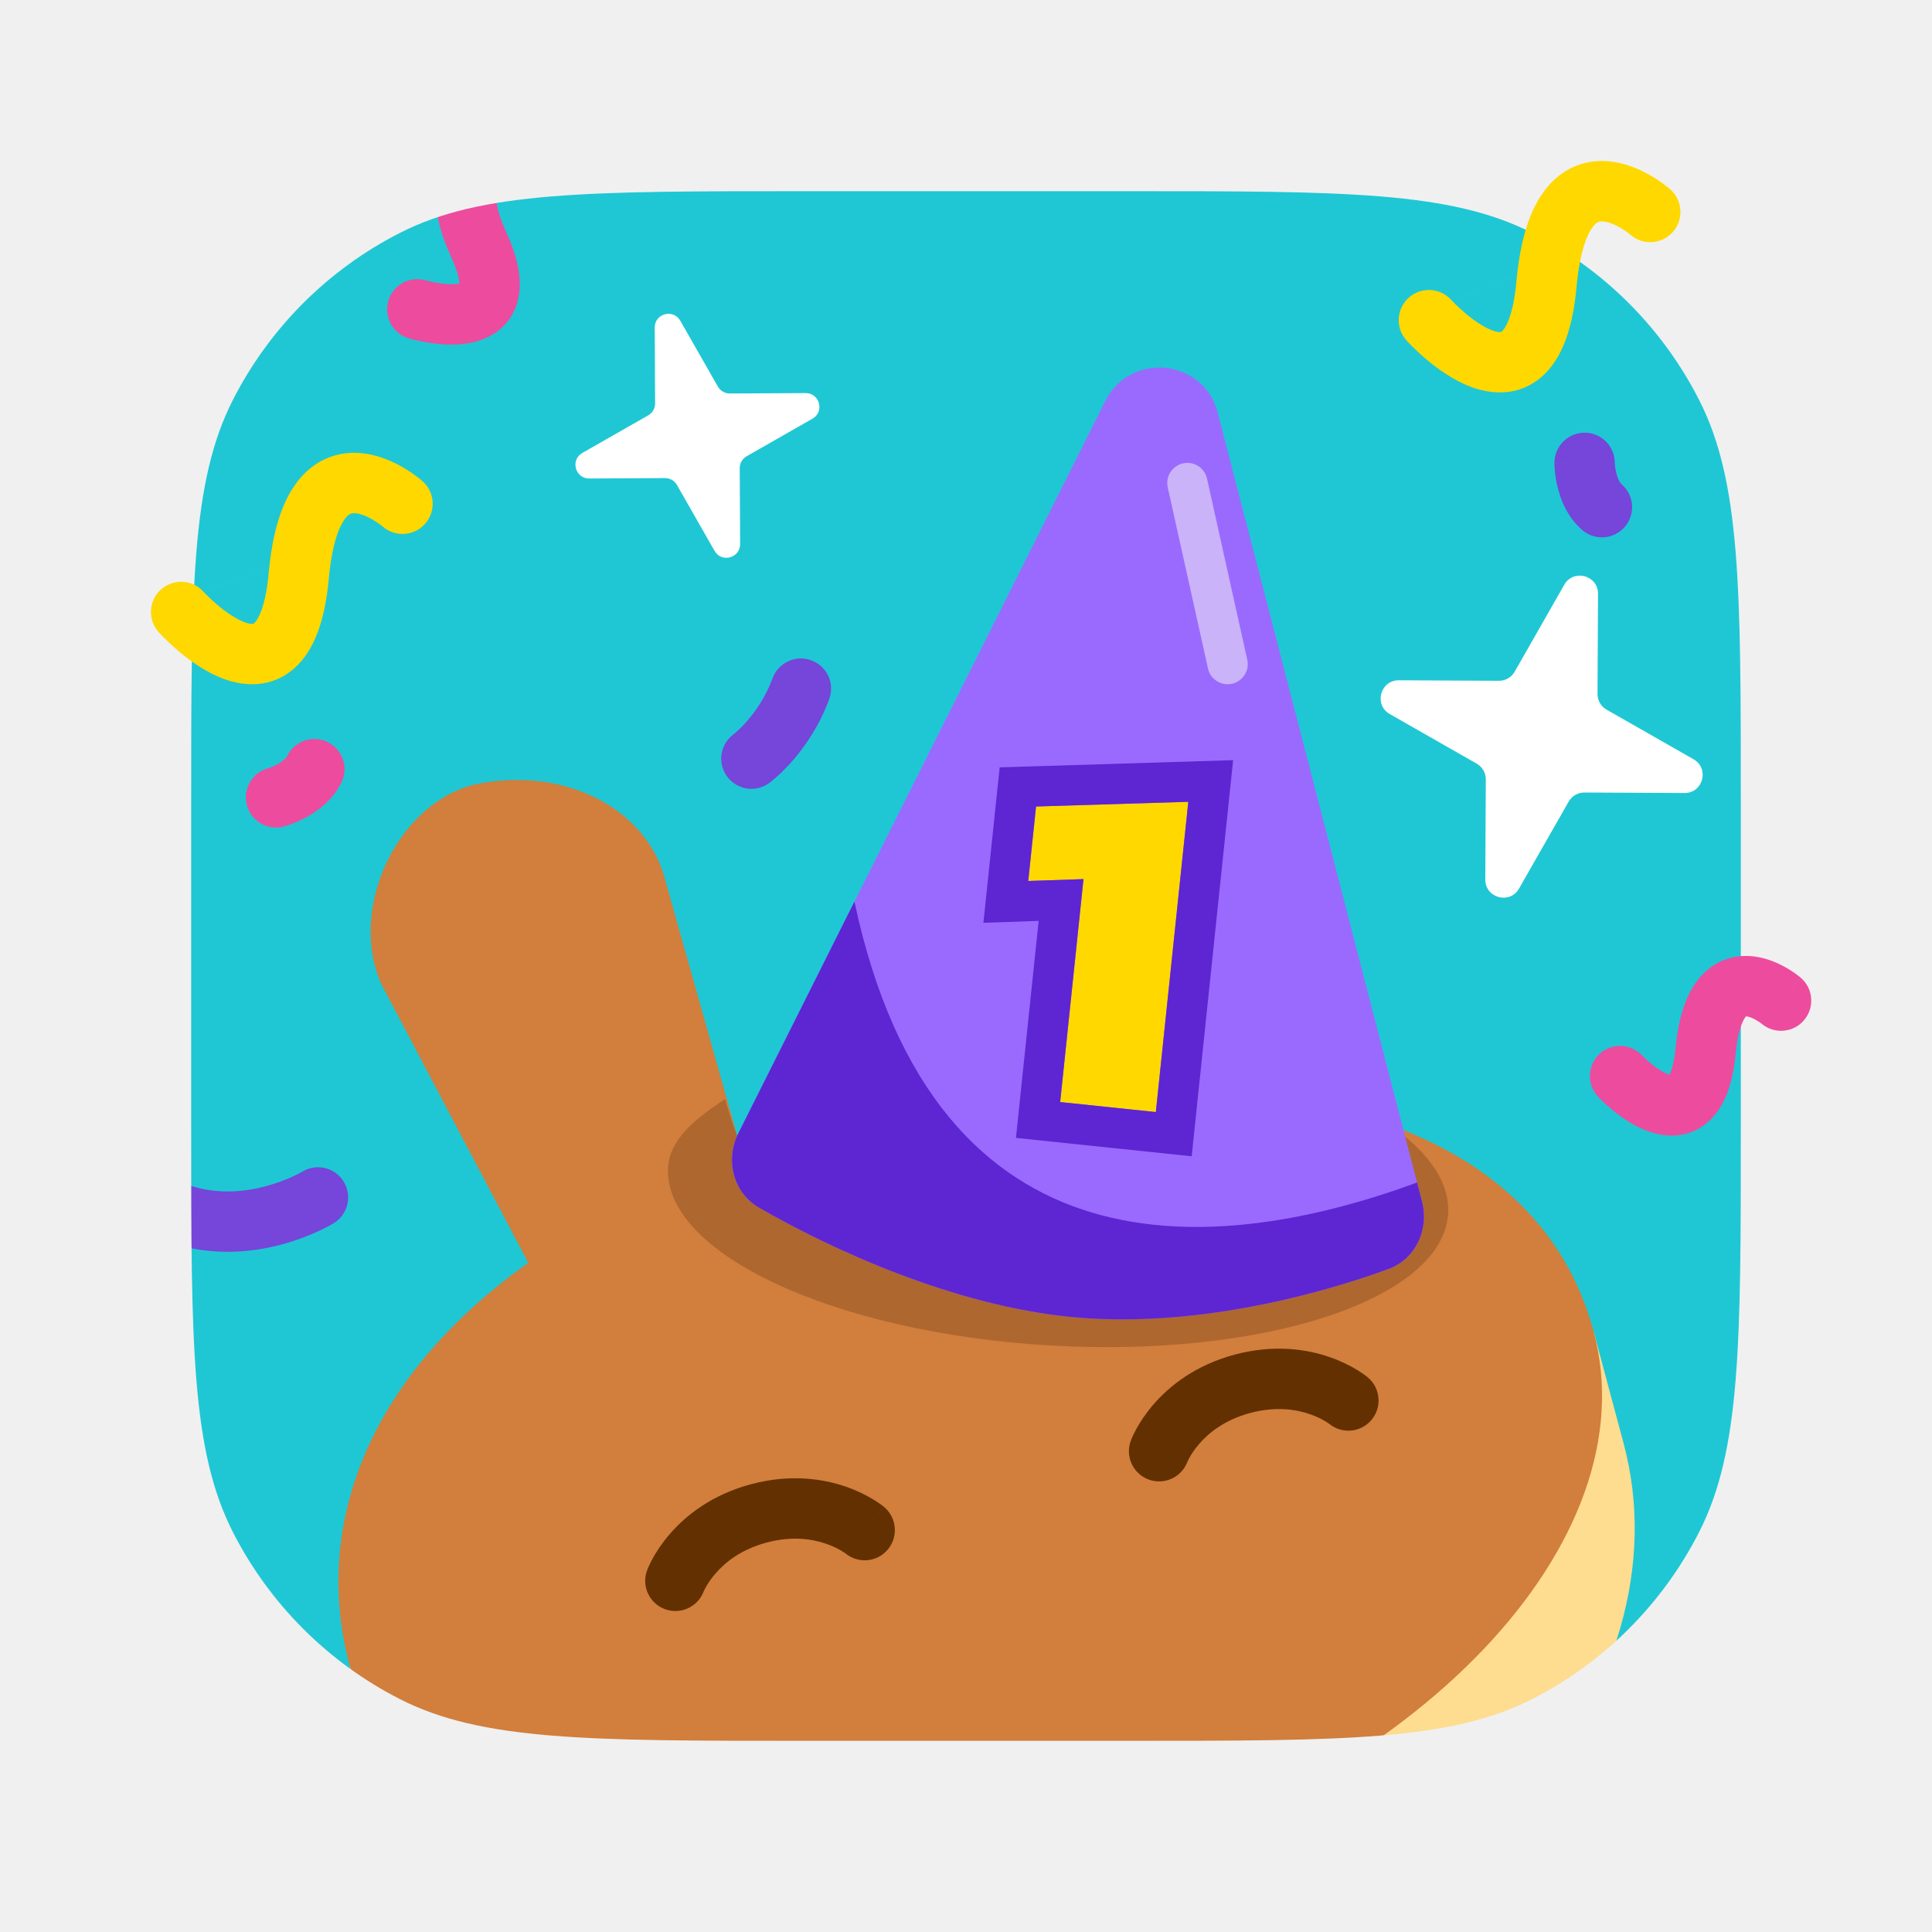
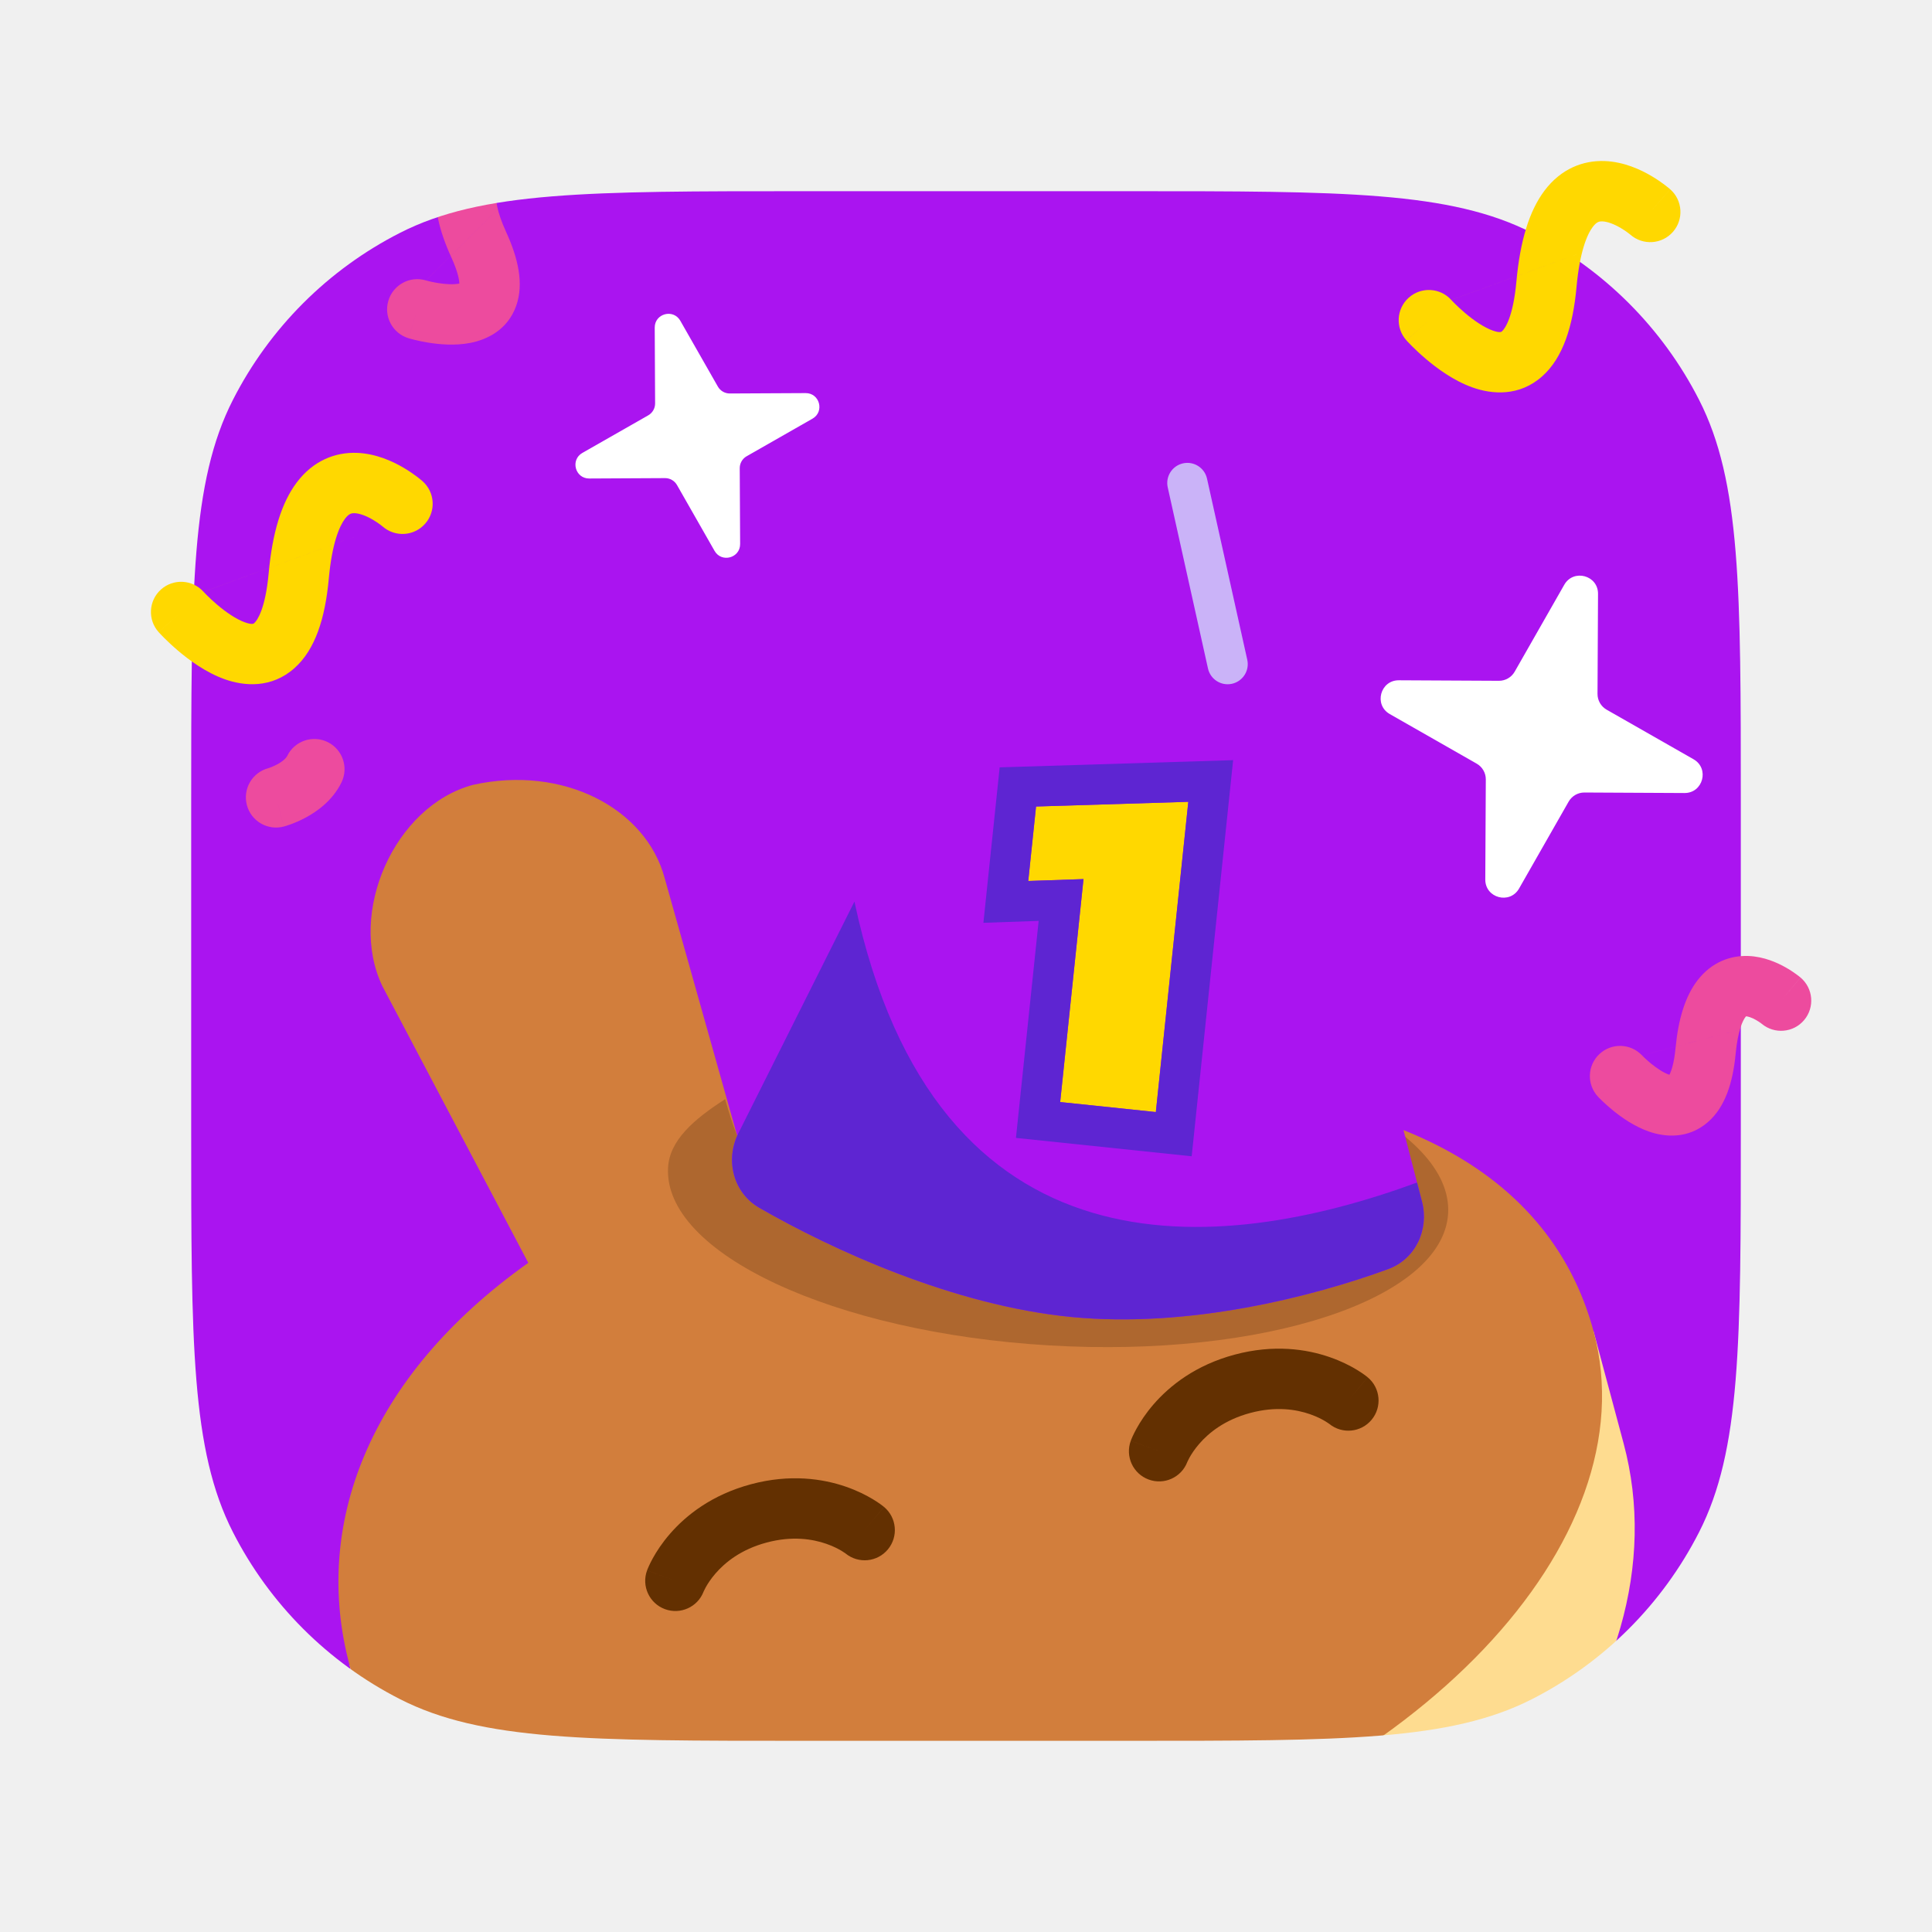
<svg xmlns="http://www.w3.org/2000/svg" width="192" height="192" fill="none" viewBox="0 0 192 192">
  <mask id="mask0" width="154" height="154" x="19" y="19" maskUnits="userSpaceOnUse" style="mask-type:alpha">
    <path fill="#EFF3F5" d="M19 79.8C19 58.518 19 47.877 23.142 39.748C26.785 32.598 32.598 26.785 39.748 23.142C47.877 19 58.518 19 79.8 19H112.2C133.482 19 144.123 19 152.252 23.142C159.402 26.785 165.215 32.598 168.858 39.748C173 47.877 173 58.518 173 79.8V112.2C173 133.482 173 144.123 168.858 152.252C165.215 159.402 159.402 165.215 152.252 168.858C144.123 173 133.482 173 112.2 173H79.8C58.518 173 47.877 173 39.748 168.858C32.598 165.215 26.785 159.402 23.142 152.252C19 144.123 19 133.482 19 112.2V79.8Z" />
  </mask>
  <g mask="url(#mask0)">
-     <path fill="#1FC7D4" d="M6 6H186V186H6V6Z" />
+     <path fill="#AA14F0" d="M6 6H186V186H6V6Z" />
    <path fill="#FEDC90" d="M161.351 143.439C167.804 167.523 145.358 194.463 111.216 203.611C77.073 212.76 44.164 200.652 37.711 176.568L34.736 165.468L158.377 132.339L161.351 143.439Z" />
    <path fill="#D27E3C" fill-rule="evenodd" d="M38 98C34.513 90.715 39.198 80.091 47 78C56 75.997 64.203 80.363 66.048 87.248L74 115.5C78.059 113.82 81.956 112.324 86.434 111.124C90.808 109.952 95.15 109.086 99.408 108.511L97.5 101.5C95.655 94.615 98 88.546 107.5 86C115.302 83.909 121.877 88.447 122.5 96.5L122.5 108.511C142.261 110.296 154.69 118.578 158.377 132.339C163.967 153.203 140.822 177.534 106.679 186.682C72.537 195.831 40.327 186.333 34.736 165.468C31.068 151.778 36.436 136.907 52.5 125.5L38 98Z" clip-rule="evenodd" />
    <path fill="#AE672F" d="M143.912 120.602C143.409 129.106 125.647 134.972 104.24 133.703C82.834 132.435 65.889 124.512 66.393 116.008C66.552 113.336 68.922 111.246 72.066 109.234C72.066 109.234 73.585 114.889 74.601 114.888C81.43 113.089 96.703 102.352 106.065 102.906C127.472 104.175 144.416 112.097 143.912 120.602Z" />
-     <path fill="#7645D9" fill-rule="evenodd" d="M34.156 117.431C35.022 118.843 34.58 120.69 33.168 121.557L31.599 119C33.168 121.557 33.167 121.557 33.166 121.558L33.164 121.559L33.159 121.562L33.147 121.57L33.115 121.589C33.091 121.603 33.059 121.622 33.02 121.644C32.943 121.689 32.838 121.749 32.708 121.82C32.446 121.961 32.08 122.15 31.622 122.362C30.71 122.783 29.415 123.302 27.85 123.712C24.74 124.527 20.372 124.954 15.841 123.082C13.61 122.16 11.944 120.949 10.811 119.484C9.662 118.001 9.188 116.422 9.092 114.998C9 113.611 9.267 112.415 9.535 111.594C9.672 111.176 9.816 110.833 9.932 110.582C9.991 110.456 10.044 110.351 10.086 110.27C10.107 110.23 10.126 110.195 10.142 110.166L10.163 110.128L10.172 110.112L10.177 110.105L10.178 110.101C10.179 110.1 10.18 110.098 12.778 111.598L10.18 110.098C11.009 108.663 12.843 108.172 14.278 109C15.7 109.821 16.196 111.63 15.399 113.059C15.395 113.067 15.386 113.084 15.374 113.11C15.342 113.179 15.29 113.299 15.239 113.457C15.131 113.788 15.052 114.193 15.079 114.598C15.104 114.966 15.215 115.372 15.555 115.811C15.909 116.269 16.634 116.917 18.132 117.536C21.06 118.746 23.997 118.519 26.33 117.908C27.485 117.605 28.445 117.22 29.107 116.914C29.436 116.762 29.687 116.632 29.846 116.546C29.926 116.503 29.982 116.471 30.013 116.453L30.04 116.437L30.036 116.439L30.033 116.441M34.156 117.431C33.291 116.022 31.451 115.579 30.041 116.437L34.156 117.431ZM30.041 116.437C30.038 116.438 30.034 116.44 30.031 116.442L30.041 116.437Z" clip-rule="evenodd" />
-     <path fill="#7645D9" fill-rule="evenodd" d="M74.674 75.391C76.451 77.808 76.452 77.807 76.453 77.807L76.455 77.805L76.458 77.803L76.466 77.797L76.486 77.782C76.501 77.771 76.519 77.757 76.54 77.741C76.582 77.709 76.635 77.667 76.7 77.615C76.828 77.511 77 77.368 77.205 77.184C77.615 76.819 78.161 76.291 78.763 75.603C79.961 74.231 81.414 72.182 82.409 69.472C82.98 67.917 82.182 66.193 80.627 65.622C79.072 65.051 77.348 65.849 76.777 67.404C76.093 69.265 75.087 70.692 74.245 71.654C73.827 72.132 73.459 72.486 73.208 72.71C73.084 72.821 72.989 72.899 72.934 72.944C72.907 72.966 72.889 72.98 72.882 72.985C72.882 72.985 72.882 72.985 72.882 72.985C72.882 72.985 72.882 72.985 72.882 72.985C71.56 73.97 71.28 75.838 72.257 77.168C73.239 78.503 75.117 78.789 76.451 77.808L74.674 75.391Z" clip-rule="evenodd" />
+     <path fill="#AA14F0" fill-rule="evenodd" d="M34.156 117.431C35.022 118.843 34.58 120.69 33.168 121.557L31.599 119C33.168 121.557 33.167 121.557 33.166 121.558L33.164 121.559L33.159 121.562L33.147 121.57L33.115 121.589C33.091 121.603 33.059 121.622 33.02 121.644C32.943 121.689 32.838 121.749 32.708 121.82C32.446 121.961 32.08 122.15 31.622 122.362C30.71 122.783 29.415 123.302 27.85 123.712C24.74 124.527 20.372 124.954 15.841 123.082C13.61 122.16 11.944 120.949 10.811 119.484C9.662 118.001 9.188 116.422 9.092 114.998C9 113.611 9.267 112.415 9.535 111.594C9.672 111.176 9.816 110.833 9.932 110.582C9.991 110.456 10.044 110.351 10.086 110.27C10.107 110.23 10.126 110.195 10.142 110.166L10.163 110.128L10.172 110.112L10.177 110.105L10.178 110.101C10.179 110.1 10.18 110.098 12.778 111.598L10.18 110.098C11.009 108.663 12.843 108.172 14.278 109C15.7 109.821 16.196 111.63 15.399 113.059C15.395 113.067 15.386 113.084 15.374 113.11C15.342 113.179 15.29 113.299 15.239 113.457C15.131 113.788 15.052 114.193 15.079 114.598C15.104 114.966 15.215 115.372 15.555 115.811C15.909 116.269 16.634 116.917 18.132 117.536C21.06 118.746 23.997 118.519 26.33 117.908C27.485 117.605 28.445 117.22 29.107 116.914C29.436 116.762 29.687 116.632 29.846 116.546C29.926 116.503 29.982 116.471 30.013 116.453L30.04 116.437L30.036 116.439L30.033 116.441M34.156 117.431C33.291 116.022 31.451 115.579 30.041 116.437L34.156 117.431ZM30.041 116.437C30.038 116.438 30.034 116.44 30.031 116.442L30.041 116.437Z" clip-rule="evenodd" />
+     <path fill="#AA14F0" fill-rule="evenodd" d="M74.674 75.391C76.451 77.808 76.452 77.807 76.453 77.807L76.455 77.805L76.458 77.803L76.466 77.797L76.486 77.782C76.501 77.771 76.519 77.757 76.54 77.741C76.582 77.709 76.635 77.667 76.7 77.615C76.828 77.511 77 77.368 77.205 77.184C77.615 76.819 78.161 76.291 78.763 75.603C79.961 74.231 81.414 72.182 82.409 69.472C82.98 67.917 82.182 66.193 80.627 65.622C79.072 65.051 77.348 65.849 76.777 67.404C76.093 69.265 75.087 70.692 74.245 71.654C73.827 72.132 73.459 72.486 73.208 72.71C73.084 72.821 72.989 72.899 72.934 72.944C72.907 72.966 72.889 72.98 72.882 72.985C72.882 72.985 72.882 72.985 72.882 72.985C72.882 72.985 72.882 72.985 72.882 72.985C71.56 73.97 71.28 75.838 72.257 77.168C73.239 78.503 75.117 78.789 76.451 77.808L74.674 75.391Z" clip-rule="evenodd" />
    <path fill="#ED4B9E" fill-rule="evenodd" d="M51.066 19.203C52.688 19.484 54.235 18.403 54.529 16.78C54.823 15.149 53.74 13.589 52.109 13.295L51.576 16.247C52.109 13.295 52.108 13.294 52.106 13.294L52.103 13.293L52.096 13.292L52.079 13.289L52.036 13.282C52.004 13.277 51.962 13.27 51.914 13.263C51.816 13.249 51.687 13.232 51.531 13.216C51.223 13.185 50.797 13.155 50.302 13.161C49.377 13.171 47.912 13.305 46.528 14.04C44.982 14.86 43.699 16.359 43.385 18.601C43.101 20.626 43.653 22.948 44.852 25.574C45.52 27.036 45.638 27.83 45.65 28.176C45.633 28.18 45.615 28.184 45.596 28.187C45.073 28.289 44.309 28.255 43.52 28.127C43.157 28.069 42.844 27.999 42.626 27.946C42.518 27.919 42.435 27.898 42.385 27.884C42.36 27.877 42.343 27.872 42.336 27.87L42.336 27.87M42.331 27.868C42.33 27.868 42.33 27.868 42.33 27.868L42.333 27.869L42.336 27.87C42.334 27.869 42.332 27.869 42.331 27.868M42.331 27.868C40.748 27.394 39.078 28.29 38.599 29.872C38.118 31.458 39.015 33.133 40.6 33.613L41.47 30.742C40.6 33.613 40.601 33.614 40.602 33.614L40.605 33.615L40.61 33.616L40.624 33.62L40.664 33.632C40.696 33.641 40.737 33.653 40.788 33.667C40.889 33.695 41.029 33.732 41.199 33.774C41.537 33.857 42.01 33.961 42.562 34.05C43.605 34.219 45.19 34.379 46.743 34.077C48.336 33.766 50.45 32.821 51.308 30.366C52.067 28.193 51.499 25.683 50.31 23.08C49.317 20.909 49.272 19.823 49.327 19.433C49.344 19.31 49.343 19.316 49.342 19.328C49.342 19.333 49.341 19.34 49.341 19.339C49.504 19.253 49.86 19.166 50.369 19.16C50.591 19.158 50.786 19.171 50.918 19.185C50.983 19.192 51.03 19.198 51.053 19.201C51.059 19.202 51.063 19.203 51.066 19.203C51.066 19.203 51.066 19.203 51.066 19.203M45.857 28.115C45.856 28.115 45.85 28.117 45.841 28.123C45.853 28.118 45.857 28.115 45.857 28.115Z" clip-rule="evenodd" />
    <path fill="#ED4B9E" fill-rule="evenodd" d="M26.635 76.349C25.048 76.787 24.109 78.424 24.536 80.017C24.965 81.618 26.61 82.568 28.21 82.139L27.433 79.241C28.21 82.139 28.211 82.139 28.212 82.138L28.217 82.137L28.226 82.135L28.245 82.129L28.298 82.114C28.338 82.103 28.389 82.087 28.45 82.068C28.571 82.031 28.732 81.977 28.923 81.907C29.301 81.768 29.816 81.555 30.381 81.251C31.436 80.684 33.031 79.605 33.935 77.757C34.663 76.269 34.046 74.472 32.558 73.744C31.07 73.016 29.273 73.632 28.545 75.121C28.446 75.324 28.137 75.646 27.54 75.967C27.278 76.108 27.03 76.21 26.851 76.276C26.764 76.308 26.698 76.33 26.662 76.341C26.648 76.345 26.639 76.348 26.635 76.349Z" clip-rule="evenodd" />
  </g>
-   <path fill="#7645D9" fill-rule="evenodd" d="M160.476 45.977C160.463 44.331 159.125 43 157.476 43C155.819 43 154.476 44.343 154.476 46L157.476 46C154.476 46 154.476 46.001 154.476 46.002L154.476 46.008L154.476 46.016L154.476 46.037L154.477 46.091C154.477 46.133 154.479 46.187 154.482 46.25C154.487 46.377 154.496 46.546 154.515 46.749C154.551 47.15 154.624 47.703 154.771 48.327C155.046 49.493 155.675 51.312 157.227 52.664C158.476 53.752 160.371 53.622 161.459 52.373C162.548 51.123 162.417 49.228 161.168 48.14C160.998 47.992 160.766 47.61 160.611 46.95C160.543 46.661 160.508 46.395 160.49 46.205C160.482 46.112 160.478 46.043 160.477 46.005C160.476 45.991 160.476 45.982 160.476 45.977Z" clip-rule="evenodd" />
-   <path fill="#9A6AFF" d="M106.481 130.881C118.161 132.015 130.467 128.862 137.959 126.119C140.673 125.126 142.039 122.203 141.316 119.411L121.016 41.007C119.628 35.645 112.326 34.89 109.841 39.85L73.383 112.612C72.042 115.289 72.871 118.543 75.462 120.033C82.731 124.211 94.781 129.744 106.481 130.881Z" />
+   <path fill="#AA14F0" fill-rule="evenodd" d="M160.476 45.977C160.463 44.331 159.125 43 157.476 43C155.819 43 154.476 44.343 154.476 46L157.476 46C154.476 46 154.476 46.001 154.476 46.002L154.476 46.008L154.476 46.016L154.476 46.037L154.477 46.091C154.477 46.133 154.479 46.187 154.482 46.25C154.487 46.377 154.496 46.546 154.515 46.749C154.551 47.15 154.624 47.703 154.771 48.327C155.046 49.493 155.675 51.312 157.227 52.664C158.476 53.752 160.371 53.622 161.459 52.373C162.548 51.123 162.417 49.228 161.168 48.14C160.998 47.992 160.766 47.61 160.611 46.95C160.543 46.661 160.508 46.395 160.49 46.205C160.482 46.112 160.478 46.043 160.477 46.005C160.476 45.991 160.476 45.982 160.476 45.977Z" clip-rule="evenodd" />
+   <path fill="#AA14F0" d="M106.481 130.881C118.161 132.015 130.467 128.862 137.959 126.119C140.673 125.126 142.039 122.203 141.316 119.411L121.016 41.007C119.628 35.645 112.326 34.89 109.841 39.85L73.383 112.612C72.042 115.289 72.871 118.543 75.462 120.033C82.731 124.211 94.781 129.744 106.481 130.881Z" />
  <path fill="#5E25D2" fill-rule="evenodd" d="M137.959 126.119C130.467 128.862 118.161 132.015 106.481 130.88C94.781 129.744 82.731 124.211 75.462 120.032C72.872 118.543 72.042 115.289 73.383 112.612L84.914 89.598C92.993 127.572 121.175 124.744 140.826 117.518L141.316 119.411C142.039 122.203 140.673 125.126 137.959 126.119Z" clip-rule="evenodd" />
  <path fill="#633001" fill-rule="evenodd" d="M69.922 158.173C69.335 159.705 67.624 160.484 66.081 159.915C64.527 159.341 63.732 157.616 64.306 156.061L67.12 157.1C64.306 156.061 64.306 156.06 64.307 156.058L64.308 156.055L64.31 156.049L64.316 156.035L64.329 156.001C64.338 155.976 64.35 155.946 64.364 155.911C64.392 155.842 64.43 155.755 64.477 155.651C64.57 155.443 64.703 155.168 64.883 154.844C65.24 154.197 65.787 153.344 66.578 152.433C68.172 150.594 70.739 148.545 74.629 147.503C78.519 146.46 81.766 146.952 84.066 147.747C85.206 148.141 86.106 148.607 86.739 148.988C87.057 149.178 87.309 149.35 87.495 149.483C87.587 149.55 87.663 149.607 87.722 149.653C87.752 149.676 87.777 149.696 87.798 149.712L87.826 149.735L87.838 149.745L87.843 149.749L87.845 149.751C87.847 149.752 87.848 149.753 85.93 152.06L87.848 149.753C89.122 150.812 89.296 152.704 88.237 153.978C87.186 155.243 85.314 155.424 84.04 154.39C84.033 154.385 84.016 154.372 83.99 154.353C83.927 154.308 83.811 154.228 83.645 154.128C83.313 153.928 82.791 153.655 82.106 153.418C80.755 152.951 78.741 152.612 76.181 153.298C73.622 153.984 72.047 155.284 71.111 156.364C70.636 156.912 70.321 157.409 70.133 157.749C70.039 157.918 69.978 158.045 69.947 158.116C69.933 158.146 69.925 158.165 69.922 158.173Z" clip-rule="evenodd" />
  <path fill="#633001" fill-rule="evenodd" d="M117.992 145.293C117.405 146.825 115.694 147.604 114.151 147.034C112.597 146.46 111.802 144.735 112.376 143.181L115.19 144.22C112.376 143.181 112.376 143.18 112.377 143.178L112.378 143.175L112.38 143.169L112.386 143.155L112.399 143.121C112.408 143.096 112.42 143.066 112.434 143.031C112.462 142.962 112.5 142.874 112.546 142.77C112.64 142.563 112.773 142.288 112.953 141.964C113.31 141.317 113.857 140.464 114.647 139.553C116.242 137.714 118.808 135.665 122.698 134.622C126.589 133.58 129.836 134.071 132.136 134.867C133.276 135.261 134.176 135.726 134.809 136.107C135.127 136.298 135.379 136.47 135.565 136.603C135.657 136.669 135.733 136.727 135.792 136.772C135.822 136.795 135.847 136.815 135.868 136.832L135.896 136.855L135.908 136.865L135.913 136.869L135.915 136.871C135.916 136.872 135.918 136.873 134 139.18L135.918 136.873C137.192 137.932 137.366 139.823 136.307 141.098C135.256 142.362 133.384 142.544 132.11 141.51C132.103 141.505 132.086 141.492 132.06 141.473C131.997 141.427 131.881 141.348 131.715 141.248C131.383 141.048 130.861 140.774 130.176 140.537C128.825 140.07 126.811 139.732 124.251 140.418C121.692 141.104 120.117 142.404 119.181 143.483C118.706 144.031 118.391 144.529 118.203 144.869C118.109 145.038 118.048 145.165 118.017 145.236C118.003 145.265 117.995 145.285 117.992 145.293Z" clip-rule="evenodd" />
  <path fill="#FFD800" d="M105.359 109.521L107.677 87.363L102.187 87.551L102.961 80.15L118.092 79.683L114.866 110.515L105.359 109.521Z" />
  <path fill="#5E25D2" fill-rule="evenodd" d="M100.964 113.083L103.22 91.518L97.73 91.707L99.346 76.259L122.547 75.544L118.428 114.91L100.964 113.083ZM107.677 87.363L105.359 109.521L114.866 110.515L118.092 79.683L102.961 80.15L102.187 87.551L107.677 87.363Z" clip-rule="evenodd" />
  <path fill="#fff" d="M150.963 88.301C150.047 89.906 147.597 89.249 147.606 87.402L147.658 77.459C147.661 76.811 147.315 76.211 146.751 75.89L138.115 70.963C136.511 70.047 137.167 67.597 139.015 67.606L148.957 67.657C149.606 67.661 150.205 67.314 150.527 66.751L155.454 58.115C156.369 56.511 158.82 57.167 158.81 59.015L158.759 68.957C158.756 69.606 159.102 70.205 159.665 70.527L168.301 75.454C169.906 76.369 169.249 78.82 167.402 78.81L157.459 78.759C156.811 78.756 156.211 79.102 155.89 79.665L150.963 88.301Z" />
  <path fill="#fff" d="M73.553 54.062C73.56 55.462 71.704 55.959 71.01 54.743L67.278 48.201C67.034 47.774 66.58 47.512 66.089 47.514L58.557 47.553C57.157 47.56 56.66 45.704 57.875 45.01L64.418 41.278C64.844 41.034 65.107 40.58 65.104 40.089L65.066 32.557C65.058 31.157 66.915 30.66 67.608 31.875L71.341 38.418C71.584 38.844 72.039 39.107 72.53 39.104L80.062 39.066C81.462 39.058 81.959 40.915 80.743 41.608L74.201 45.341C73.774 45.584 73.512 46.039 73.514 46.53L73.553 54.062Z" />
  <path fill="#FFD800" fill-rule="evenodd" d="M162.027 23.324C163.27 24.409 165.157 24.288 166.249 23.049C167.346 21.807 167.227 19.911 165.985 18.815L164.029 21.031C165.985 18.815 165.984 18.814 165.983 18.813L165.98 18.811L165.974 18.805L165.96 18.793L165.921 18.76C165.891 18.734 165.852 18.701 165.804 18.662C165.709 18.584 165.579 18.48 165.419 18.359C165.101 18.119 164.65 17.802 164.1 17.48C163.061 16.87 161.394 16.077 159.471 16.005C157.341 15.926 155.132 16.753 153.477 18.964C151.962 20.988 151.065 23.965 150.7 27.961C150.374 31.526 149.564 32.655 149.277 32.913C149.275 32.915 149.274 32.917 149.271 32.919C149.238 32.958 149.1 33.12 148.34 32.848C147.473 32.537 146.468 31.849 145.576 31.09C145.155 30.732 144.806 30.399 144.566 30.159C144.446 30.04 144.355 29.945 144.297 29.884C144.269 29.853 144.248 29.831 144.237 29.819L144.229 29.81M162.027 23.324C162.023 23.321 162.012 23.312 161.994 23.297C161.958 23.267 161.894 23.216 161.807 23.151C161.632 23.018 161.374 22.837 161.064 22.655C160.385 22.256 159.731 22.019 159.248 22.001C158.971 21.991 158.688 22.015 158.281 22.559C157.733 23.291 156.998 24.975 156.675 28.506C156.313 32.47 155.318 35.552 153.286 37.377C150.988 39.441 148.253 39.191 146.316 38.496C144.433 37.821 142.774 36.583 141.69 35.661C141.122 35.179 140.655 34.733 140.326 34.405C140.161 34.24 140.029 34.103 139.935 34.003C139.888 33.953 139.85 33.913 139.822 33.883L139.788 33.845L139.777 33.832L139.771 33.826C139.77 33.825 139.769 33.824 141.933 31.879L139.769 33.824C138.661 32.592 138.762 30.695 139.994 29.587C141.225 28.481 143.119 28.58 144.227 29.808" clip-rule="evenodd" />
  <path fill="#FFD800" fill-rule="evenodd" d="M38.027 52.324C39.27 53.409 41.157 53.288 42.249 52.049C43.346 50.807 43.227 48.911 41.985 47.815L41.983 47.813L41.98 47.81L41.96 47.793L41.921 47.76C41.891 47.734 41.852 47.701 41.804 47.662C41.709 47.584 41.579 47.48 41.419 47.359C41.101 47.119 40.65 46.802 40.1 46.48C39.061 45.87 37.394 45.077 35.471 45.005C33.342 44.926 31.132 45.753 29.477 47.964C27.962 49.988 27.065 52.965 26.7 56.961C26.374 60.525 25.564 61.655 25.277 61.913C25.277 61.913 25.274 61.917 25.271 61.919C25.238 61.958 25.1 62.12 24.34 61.848C23.473 61.537 22.468 60.849 21.576 60.09C21.155 59.732 20.806 59.399 20.566 59.159C20.446 59.039 20.355 58.945 20.297 58.884C20.269 58.853 20.248 58.831 20.237 58.819L20.229 58.81M38.027 52.324C38.023 52.321 38.012 52.312 37.994 52.297C37.958 52.267 37.894 52.216 37.807 52.151C37.632 52.018 37.374 51.837 37.064 51.655C36.385 51.256 35.731 51.019 35.248 51.001C34.971 50.991 34.688 51.015 34.281 51.559C33.733 52.291 32.998 53.975 32.675 57.507C32.313 61.47 31.319 64.552 29.286 66.377C26.988 68.441 24.253 68.19 22.316 67.496C20.433 66.821 18.774 65.583 17.69 64.661C17.122 64.178 16.655 63.733 16.326 63.405C16.161 63.24 16.029 63.103 15.935 63.003C15.888 62.953 15.85 62.913 15.822 62.882L15.788 62.845L15.777 62.832L15.771 62.826C15.771 62.826 15.769 62.824 17.933 60.879L15.769 62.824C14.661 61.592 14.762 59.695 15.994 58.587C17.225 57.481 19.119 57.58 20.227 58.808" clip-rule="evenodd" />
  <path fill="#ED4B9E" fill-rule="evenodd" d="M175.08 101.745C176.344 102.799 178.225 102.637 179.29 101.378C180.36 100.113 180.203 98.22 178.938 97.15L177 99.44C178.938 97.15 178.937 97.148 178.935 97.147L178.933 97.145L178.927 97.141L178.914 97.13L178.881 97.102C178.855 97.081 178.823 97.055 178.784 97.025C178.707 96.963 178.603 96.884 178.476 96.793C178.225 96.611 177.871 96.372 177.44 96.13C176.633 95.676 175.298 95.06 173.732 95.004C171.983 94.942 170.122 95.598 168.729 97.383C167.471 98.995 166.787 101.282 166.514 104.155C166.361 105.755 166.066 106.502 165.903 106.808C165.887 106.802 165.869 106.797 165.85 106.79C165.346 106.617 164.702 106.205 164.083 105.7C163.798 105.468 163.561 105.251 163.399 105.096C163.319 105.019 163.259 104.959 163.222 104.922C163.204 104.904 163.192 104.891 163.186 104.885L163.186 104.885M163.183 104.882C163.182 104.881 163.182 104.881 163.182 104.881L163.184 104.883L163.186 104.885C163.185 104.883 163.184 104.882 163.183 104.882M163.183 104.882C162.049 103.679 160.155 103.62 158.948 104.751C157.739 105.884 157.678 107.783 158.811 108.992L161 106.94C158.811 108.992 158.812 108.992 158.813 108.993L158.815 108.995L158.819 108.999L158.829 109.01L158.857 109.04C158.88 109.063 158.91 109.094 158.947 109.132C159.021 109.207 159.123 109.308 159.249 109.43C159.501 109.671 159.858 109.997 160.292 110.351C161.11 111.018 162.404 111.95 163.9 112.464C165.434 112.992 167.737 113.23 169.708 111.533C171.452 110.031 172.215 107.573 172.486 104.724C172.713 102.348 173.217 101.385 173.459 101.075C173.535 100.976 173.532 100.981 173.524 100.991C173.521 100.995 173.518 101 173.518 101C173.702 101.007 174.055 101.11 174.498 101.359C174.692 101.468 174.853 101.577 174.961 101.655C175.014 101.693 175.051 101.722 175.07 101.737C175.074 101.74 175.078 101.743 175.08 101.745C175.08 101.745 175.08 101.745 175.08 101.745M166.113 106.858C166.112 106.858 166.106 106.857 166.095 106.857C166.108 106.859 166.113 106.859 166.113 106.858Z" clip-rule="evenodd" />
  <path fill="#CAB3F8" fill-rule="evenodd" d="M117.566 46.048C118.644 45.808 119.713 46.488 119.952 47.566L123.952 65.566C124.192 66.644 123.512 67.713 122.434 67.952C121.356 68.192 120.287 67.512 120.048 66.434L116.048 48.434C115.808 47.356 116.488 46.287 117.566 46.048Z" clip-rule="evenodd" />
</svg>
